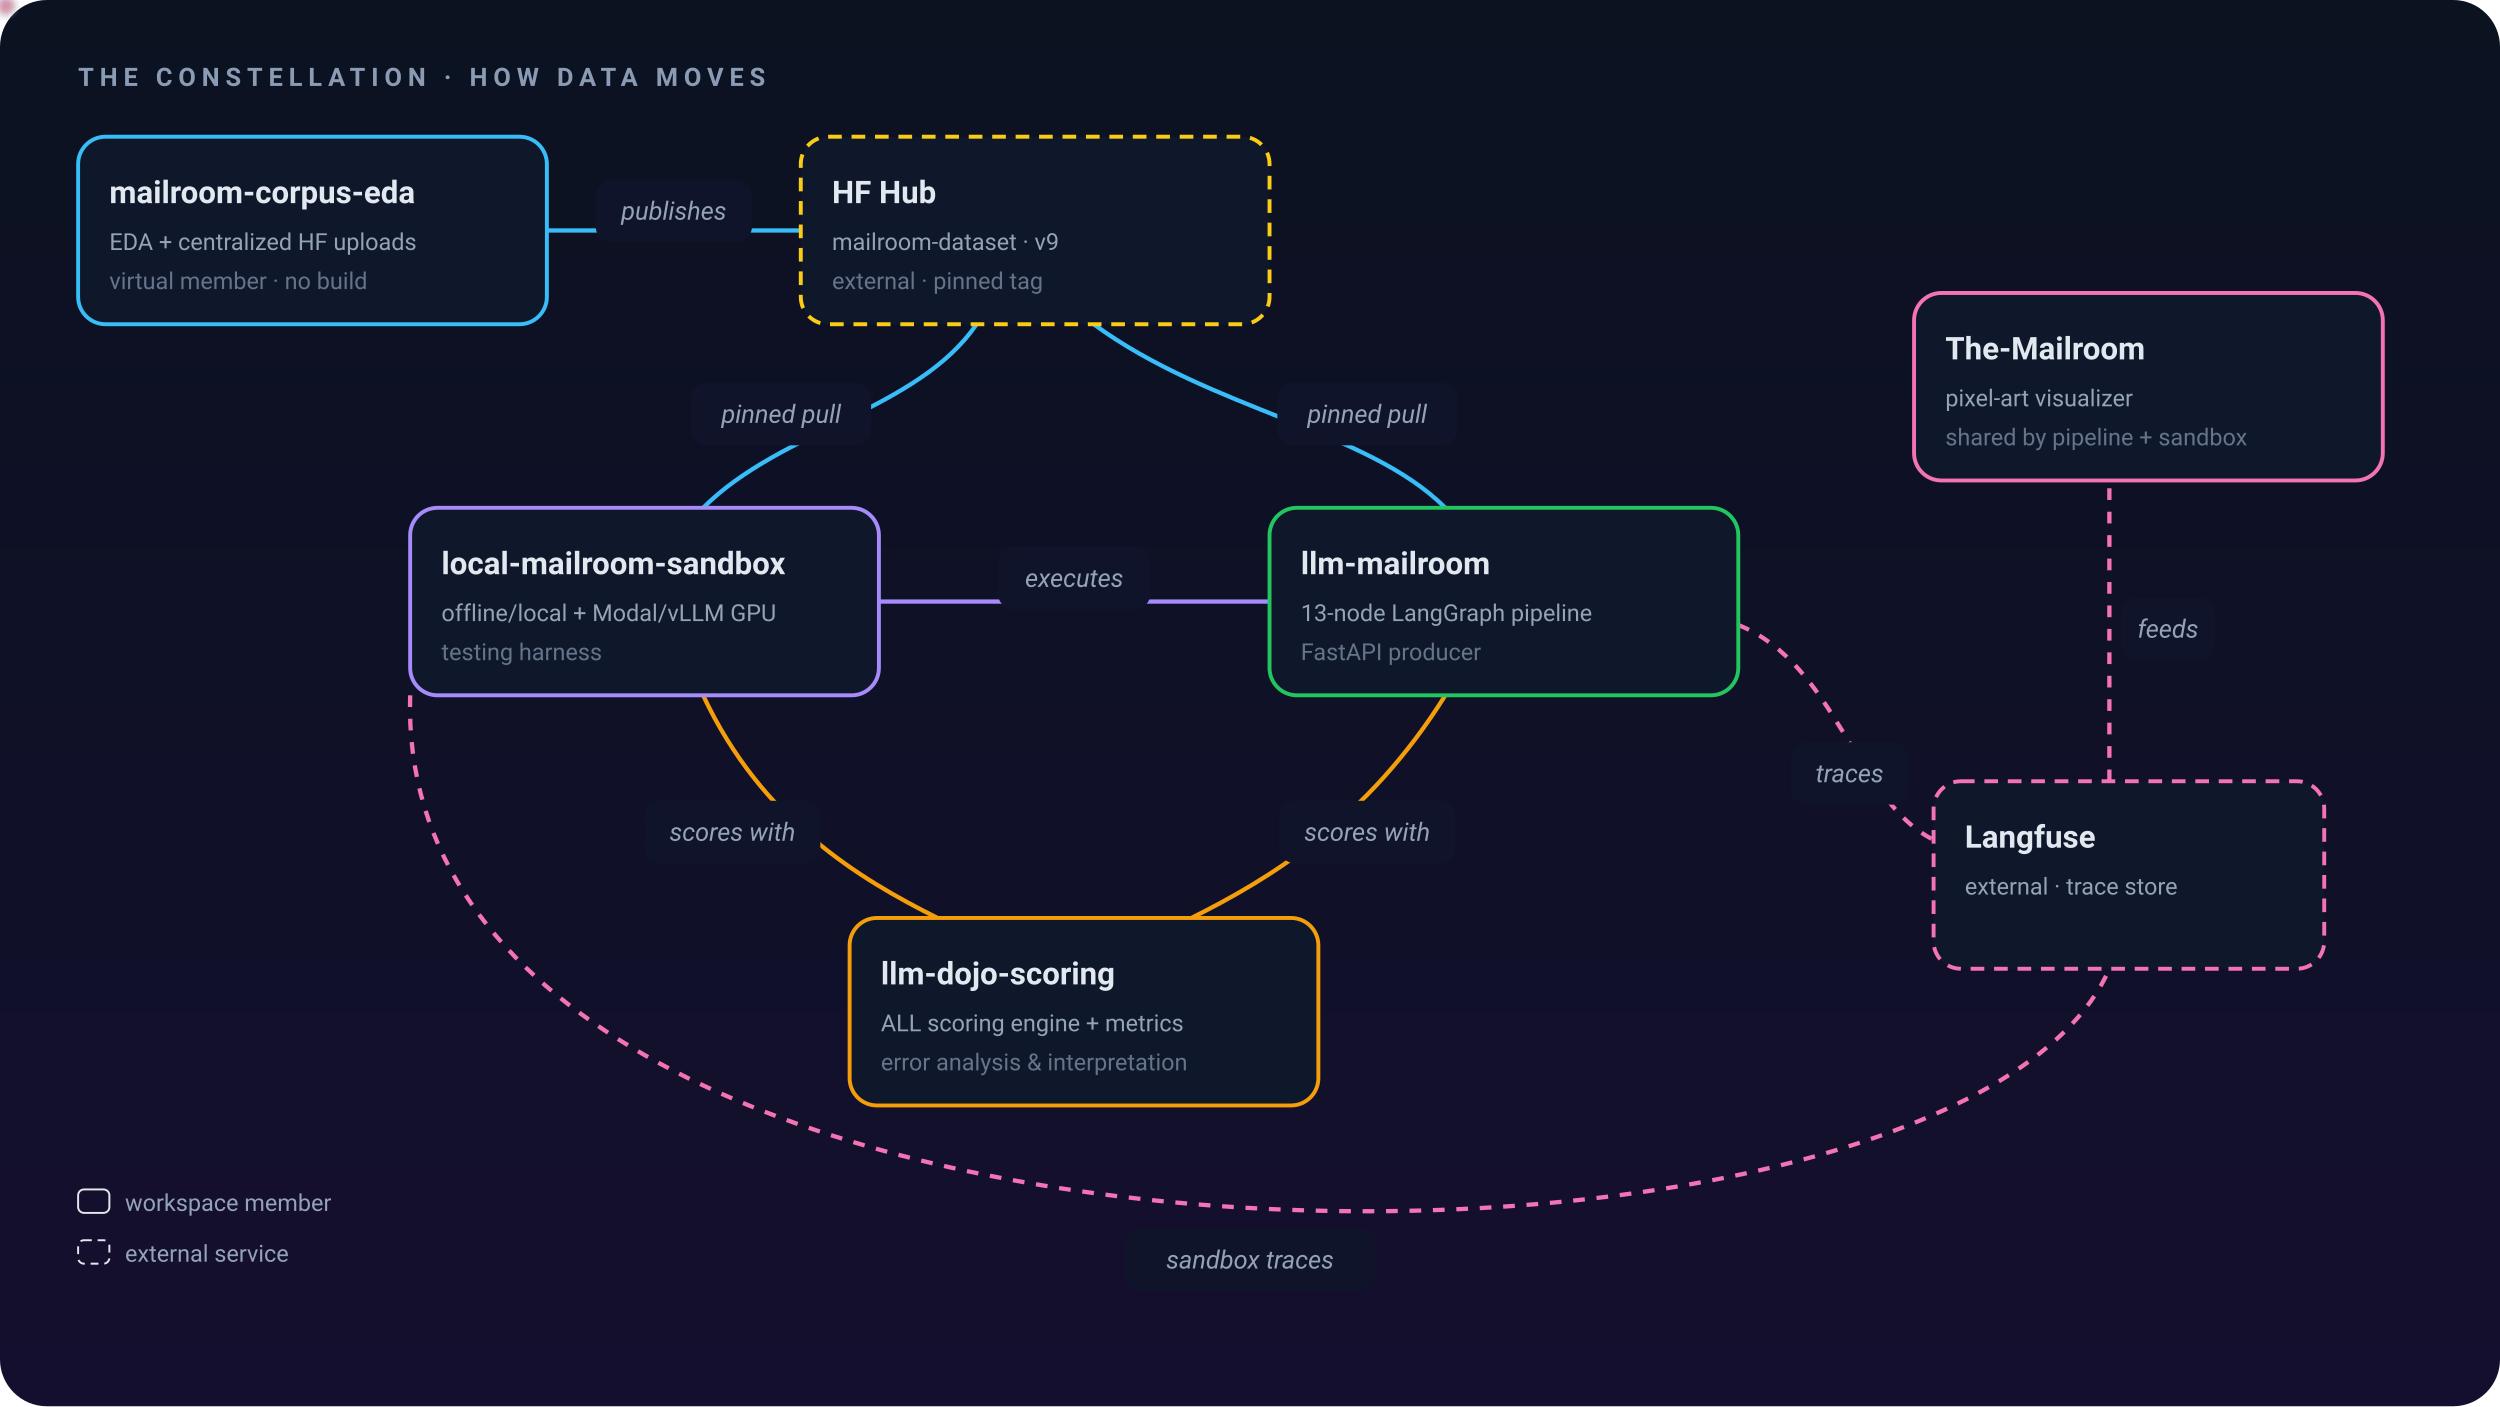
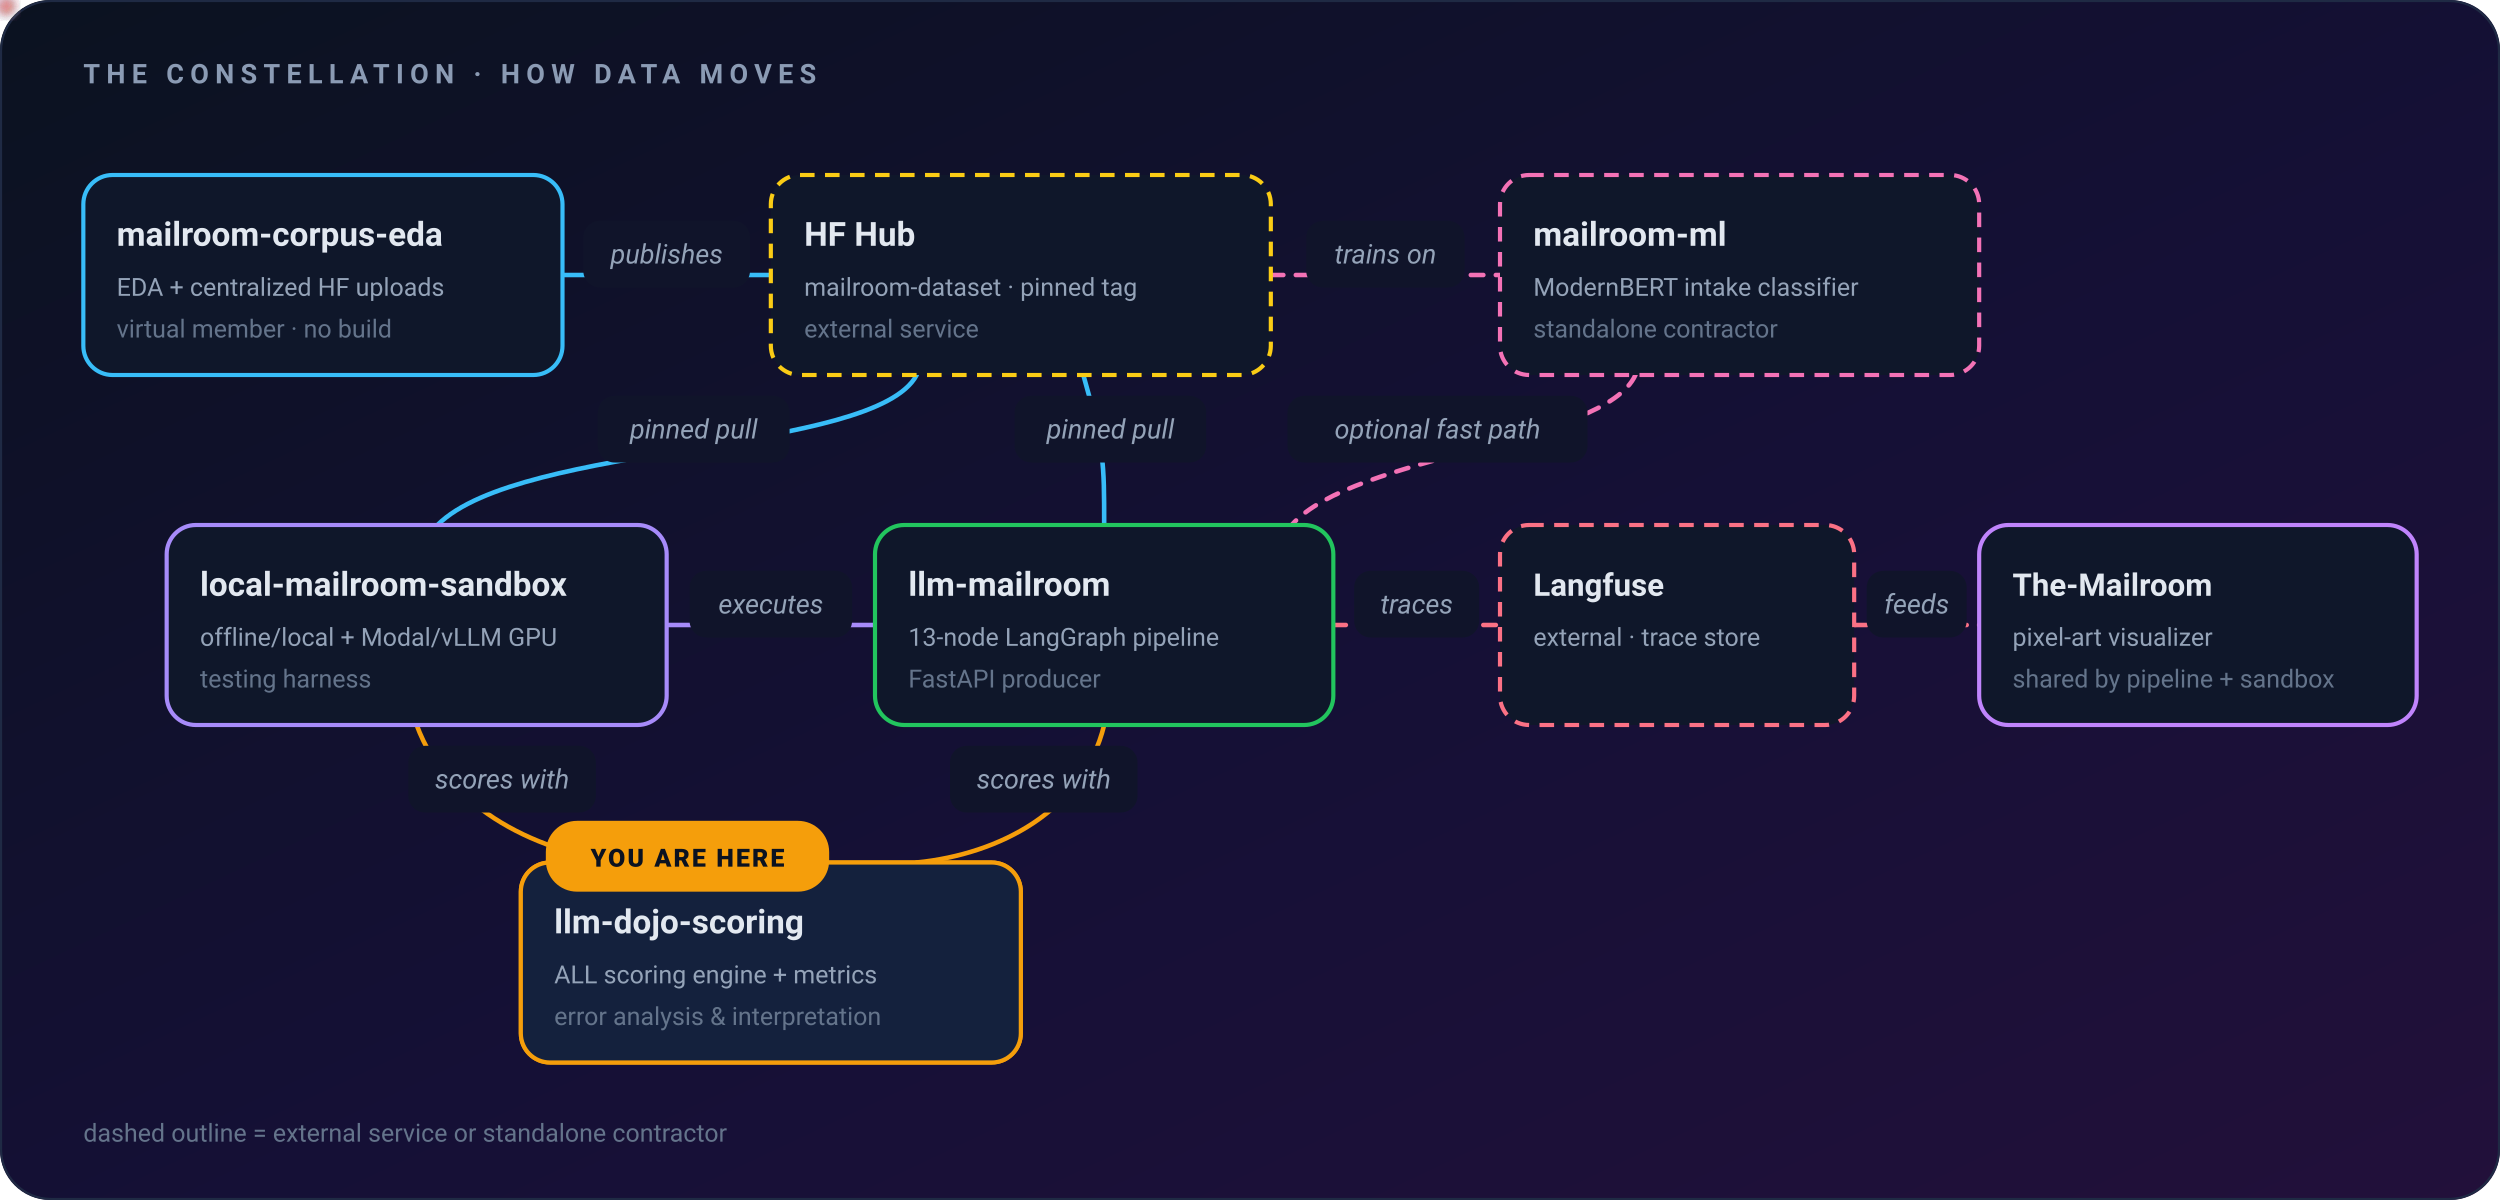
- <svg xmlns="http://www.w3.org/2000/svg" viewBox="0 0 1280 720" width="1280" height="720" role="img" aria-labelledby="t d" font-family="ui-sans-serif,-apple-system,Segoe UI,Roboto,Helvetica,Arial,sans-serif">
+ <svg xmlns="http://www.w3.org/2000/svg" viewBox="0 0 1200 576" width="1200" height="576" role="img" aria-labelledby="t d" font-family="ui-sans-serif,-apple-system,'Segoe UI',Roboto,Helvetica,Arial,sans-serif">
  <defs>
-     <linearGradient id="bg" x2="0" y2="1">
-       <stop stop-color="#0b1220" />
-       <stop offset="1" stop-color="#140f2e" />
+     <linearGradient id="bg" x1="0" y1="0" x2="1" y2="1">
+       <stop offset="0" stop-color="#0b1220" />
+       <stop offset=".55" stop-color="#151036" />
+       <stop offset="1" stop-color="#22103a" />
    </linearGradient>
+     <linearGradient id="ttl" x1="0" y1="0" x2="1" y2="0">
+       <stop offset="0" stop-color="#7dd3fc" />
+       <stop offset=".5" stop-color="#c4b5fd" />
+       <stop offset="1" stop-color="#f9a8d4" />
+     </linearGradient>
+     <radialGradient id="glow" cx=".5" cy=".5" r=".5">
+       <stop offset="0" stop-color="#a78bfa" stop-opacity=".9" />
+       <stop offset="1" stop-color="#a78bfa" stop-opacity="0" />
+     </radialGradient>
    <filter id="soft" x="-50%" y="-50%" width="200%" height="200%">
      <feGaussianBlur stdDeviation="3" />
    </filter>
+     <marker id="arr" viewBox="0 0 10 10" refX="8" refY="5" markerWidth="7" markerHeight="7" orient="auto-start-reverse">
+       <path d="M1 1 L9 5 L1 9" fill="none" stroke="#94a3b8" stroke-width="1.6" stroke-linecap="round" stroke-linejoin="round" />
+     </marker>
  </defs>
-   <style>@media(prefers-reduced-motion:reduce){.motion{display:none}}</style>
-   <rect width="1280" height="720" rx="24" fill="url(#bg)" />
-   <text x="40" y="44" font-size="13" fill="#8b9bb4" font-weight="700" letter-spacing="3">THE CONSTELLATION · HOW DATA MOVES</text>
-   <path id="e1" d="M280 118 H410" fill="none" stroke="#38bdf8" stroke-width="2.2" />
-   <path id="e2" d="M500 166 C470 210 400 220 360 260" fill="none" stroke="#38bdf8" stroke-width="2.2" />
-   <path id="e3" d="M560 166 C620 210 700 220 740 260" fill="none" stroke="#38bdf8" stroke-width="2.2" />
-   <path id="e4" d="M450 308 H650" fill="none" stroke="#a78bfa" stroke-width="2.2" />
-   <path id="e5" d="M360 356 C390 420 440 450 480 470" fill="none" stroke="#f59e0b" stroke-width="2.2" />
-   <path id="e6" d="M740 356 C700 420 650 450 610 470" fill="none" stroke="#f59e0b" stroke-width="2.2" />
-   <path id="e7" d="M890 320 C940 340 950 410 990 430" fill="none" stroke="#f472b6" stroke-width="2.2" stroke-dasharray="6 6" />
-   <path id="e8" d="M1080 400 V246" fill="none" stroke="#f472b6" stroke-width="2.2" stroke-dasharray="6 6" />
-   <path id="e9" d="M210 356 C200 680 1000 680 1080 496" fill="none" stroke="#f472b6" stroke-width="2.2" stroke-dasharray="6 6" />
-   <circle class="motion" r="5" fill="#38bdf8" filter="url(#soft)">
-     <animateMotion dur="1.4s" begin="0.0s" repeatCount="indefinite">
-       <mpath href="#e1" />
-     </animateMotion>
-   </circle>
-   <circle class="motion" r="5" fill="#38bdf8" filter="url(#soft)">
-     <animateMotion dur="1.6s" begin="0.2s" repeatCount="indefinite">
-       <mpath href="#e2" />
-     </animateMotion>
-   </circle>
-   <circle class="motion" r="5" fill="#38bdf8" filter="url(#soft)">
-     <animateMotion dur="1.8s" begin="0.4s" repeatCount="indefinite">
-       <mpath href="#e3" />
-     </animateMotion>
-   </circle>
-   <circle class="motion" r="5" fill="#a78bfa" filter="url(#soft)">
-     <animateMotion dur="2.0s" begin="0.6s" repeatCount="indefinite">
-       <mpath href="#e4" />
-     </animateMotion>
-   </circle>
-   <circle class="motion" r="5" fill="#f59e0b" filter="url(#soft)">
-     <animateMotion dur="2.2s" begin="0.8s" repeatCount="indefinite">
-       <mpath href="#e5" />
-     </animateMotion>
-   </circle>
-   <circle class="motion" r="5" fill="#f59e0b" filter="url(#soft)">
-     <animateMotion dur="2.4s" begin="1.0s" repeatCount="indefinite">
-       <mpath href="#e6" />
-     </animateMotion>
-   </circle>
-   <circle class="motion" r="5" fill="#f472b6" filter="url(#soft)">
-     <animateMotion dur="2.6s" begin="1.2s" repeatCount="indefinite">
-       <mpath href="#e7" />
-     </animateMotion>
-   </circle>
-   <circle class="motion" r="5" fill="#f472b6" filter="url(#soft)">
-     <animateMotion dur="2.8s" begin="1.4s" repeatCount="indefinite">
-       <mpath href="#e8" />
-     </animateMotion>
-   </circle>
-   <circle class="motion" r="5" fill="#f472b6" filter="url(#soft)">
-     <animateMotion dur="3.0s" begin="1.6s" repeatCount="indefinite">
-       <mpath href="#e9" />
-     </animateMotion>
-   </circle>
-   <rect class="motion" x="650" y="260" width="240" height="96" rx="14" fill="none" stroke="#22c55e">
+   <style>@media (prefers-reduced-motion: reduce){.motion{display:none}}</style>
+   <rect width="1200" height="576" rx="24" fill="url(#bg)" />
+   <rect x=".5" y=".5" width="1199" height="575" rx="24" fill="none" stroke="#1f2a44" />
+   <text x="40" y="40" font-size="13" fill="#8b9bb4" font-weight="700" letter-spacing="3">THE CONSTELLATION · HOW DATA MOVES</text>
+   <g fill="none" stroke-width="2.2" stroke-linecap="round">
+     <path id="e1" d="M270 132 H370" stroke="#38bdf8" />
+     <path id="e2" d="M440 180 C420 218 250 212 210 252" stroke="#38bdf8" />
+     <path id="e3" d="M520 180 C530 215 530 222 530 252" stroke="#38bdf8" />
+     <path id="e4" d="M610 132 H720" stroke="#f472b6" stroke-dasharray="6 6" />
+     <path id="e5" d="M785 180 C770 213 650 218 620 252" stroke="#f472b6" stroke-dasharray="6 6" />
+     <path id="e6" d="M320 300 H420" stroke="#a78bfa" />
+     <path id="e7" d="M200 348 C215 389 260 410 300 414" stroke="#f59e0b" />
+     <path id="e8" d="M530 348 C520 389 480 410 440 414" stroke="#f59e0b" />
+     <path id="e9" d="M640 300 H720" stroke="#fb7185" stroke-dasharray="6 6" />
+     <path id="e10" d="M890 300 H950" stroke="#fb7185" stroke-dasharray="6 6" />
+   </g>
+   <g data-particles="">
+     <circle class="motion" r="5" fill="#38bdf8" filter="url(#soft)">
+       <animateMotion dur="1.3s" begin="0s" repeatCount="indefinite">
+         <mpath href="#e1" />
+       </animateMotion>
+     </circle>
+     <circle class="motion" r="5" fill="#38bdf8" filter="url(#soft)">
+       <animateMotion dur="1.6s" begin="0.3s" repeatCount="indefinite">
+         <mpath href="#e2" />
+       </animateMotion>
+     </circle>
+     <circle class="motion" r="5" fill="#38bdf8" filter="url(#soft)">
+       <animateMotion dur="1.8s" begin="0.6s" repeatCount="indefinite">
+         <mpath href="#e3" />
+       </animateMotion>
+     </circle>
+     <circle class="motion" r="5" fill="#f472b6" filter="url(#soft)">
+       <animateMotion dur="2s" begin="0.9s" repeatCount="indefinite">
+         <mpath href="#e4" />
+       </animateMotion>
+     </circle>
+     <circle class="motion" r="5" fill="#f472b6" filter="url(#soft)">
+       <animateMotion dur="1.3s" begin="1.2s" repeatCount="indefinite">
+         <mpath href="#e5" />
+       </animateMotion>
+     </circle>
+     <circle class="motion" r="5" fill="#a78bfa" filter="url(#soft)">
+       <animateMotion dur="1.6s" begin="0s" repeatCount="indefinite">
+         <mpath href="#e6" />
+       </animateMotion>
+     </circle>
+     <circle class="motion" r="5" fill="#f59e0b" filter="url(#soft)">
+       <animateMotion dur="1.8s" begin="0.3s" repeatCount="indefinite">
+         <mpath href="#e7" />
+       </animateMotion>
+     </circle>
+     <circle class="motion" r="5" fill="#f59e0b" filter="url(#soft)">
+       <animateMotion dur="2s" begin="0.6s" repeatCount="indefinite">
+         <mpath href="#e8" />
+       </animateMotion>
+     </circle>
+     <circle class="motion" r="5" fill="#fb7185" filter="url(#soft)">
+       <animateMotion dur="1.3s" begin="0.9s" repeatCount="indefinite">
+         <mpath href="#e9" />
+       </animateMotion>
+     </circle>
+     <circle class="motion" r="5" fill="#fb7185" filter="url(#soft)">
+       <animateMotion dur="1.6s" begin="1.2s" repeatCount="indefinite">
+         <mpath href="#e10" />
+       </animateMotion>
+     </circle>
+   </g>
+   <rect class="motion" x="250" y="414" width="240" height="96" rx="14" fill="none" stroke="#f59e0b" stroke-width="2">
+     <animate attributeName="stroke-opacity" values=".8;0;.8" dur="2.4s" repeatCount="indefinite" />
    <animate attributeName="stroke-width" values="2;9;2" dur="2.4s" repeatCount="indefinite" />
  </rect>
  <g data-node="eda">
-     <rect x="40" y="70" width="240" height="96" rx="14" fill="#0f172a" stroke="#38bdf8" stroke-width="2" />
-     <text x="56" y="104" font-size="16" fill="#e2e8f0" font-weight="700">mailroom-corpus-eda</text>
-     <text x="56" y="128" font-size="12" fill="#94a3b8" font-weight="400">EDA + centralized HF uploads</text>
-     <text x="56" y="148" font-size="12" fill="#64748b" font-weight="400">virtual member · no build</text>
+     <rect x="40" y="84" width="230" height="96" rx="14" fill="#0f172a" stroke="#38bdf8" stroke-width="2" />
+     <text x="56" y="118" font-size="16" fill="#e2e8f0" font-weight="700">mailroom-corpus-eda</text>
+     <text x="56" y="142" font-size="12" fill="#94a3b8">EDA + centralized HF uploads</text>
+     <text x="56" y="162" font-size="12" fill="#64748b">virtual member · no build</text>
  </g>
  <g data-node="hf">
-     <rect x="410" y="70" width="240" height="96" rx="14" fill="#0f172a" stroke="#facc15" stroke-width="2" stroke-dasharray="7 5" />
-     <text x="426" y="104" font-size="16" fill="#e2e8f0" font-weight="700">HF Hub</text>
-     <text x="426" y="128" font-size="12" fill="#94a3b8" font-weight="400">mailroom-dataset · v9</text>
-     <text x="426" y="148" font-size="12" fill="#64748b" font-weight="400">external · pinned tag</text>
+     <rect x="370" y="84" width="240" height="96" rx="14" fill="#0f172a" stroke="#facc15" stroke-width="2" stroke-dasharray="7 5" />
+     <text x="386" y="118" font-size="16" fill="#e2e8f0" font-weight="700">HF Hub</text>
+     <text x="386" y="142" font-size="12" fill="#94a3b8">mailroom-dataset · pinned tag</text>
+     <text x="386" y="162" font-size="12" fill="#64748b">external service</text>
+   </g>
+   <g data-node="ml">
+     <rect x="720" y="84" width="230" height="96" rx="14" fill="#0f172a" stroke="#f472b6" stroke-width="2" stroke-dasharray="7 5" />
+     <text x="736" y="118" font-size="16" fill="#e2e8f0" font-weight="700">mailroom-ml</text>
+     <text x="736" y="142" font-size="12" fill="#94a3b8">ModernBERT intake classifier</text>
+     <text x="736" y="162" font-size="12" fill="#64748b">standalone contractor</text>
  </g>
  <g data-node="sandbox">
-     <rect x="210" y="260" width="240" height="96" rx="14" fill="#0f172a" stroke="#a78bfa" stroke-width="2" />
-     <text x="226" y="294" font-size="16" fill="#e2e8f0" font-weight="700">local-mailroom-sandbox</text>
-     <text x="226" y="318" font-size="12" fill="#94a3b8" font-weight="400">offline/local + Modal/vLLM GPU</text>
-     <text x="226" y="338" font-size="12" fill="#64748b" font-weight="400">testing harness</text>
+     <rect x="80" y="252" width="240" height="96" rx="14" fill="#0f172a" stroke="#a78bfa" stroke-width="2" />
+     <text x="96" y="286" font-size="16" fill="#e2e8f0" font-weight="700">local-mailroom-sandbox</text>
+     <text x="96" y="310" font-size="12" fill="#94a3b8">offline/local + Modal/vLLM GPU</text>
+     <text x="96" y="330" font-size="12" fill="#64748b">testing harness</text>
  </g>
  <g data-node="pipeline">
-     <rect x="650" y="260" width="240" height="96" rx="14" fill="#0f172a" stroke="#22c55e" stroke-width="2" />
-     <text x="666" y="294" font-size="16" fill="#e2e8f0" font-weight="700">llm-mailroom</text>
-     <text x="666" y="318" font-size="12" fill="#94a3b8" font-weight="400">13-node LangGraph pipeline</text>
-     <text x="666" y="338" font-size="12" fill="#64748b" font-weight="400">FastAPI producer</text>
+     <rect x="420" y="252" width="220" height="96" rx="14" fill="#0f172a" stroke="#22c55e" stroke-width="2" />
+     <text x="436" y="286" font-size="16" fill="#e2e8f0" font-weight="700">llm-mailroom</text>
+     <text x="436" y="310" font-size="12" fill="#94a3b8">13-node LangGraph pipeline</text>
+     <text x="436" y="330" font-size="12" fill="#64748b">FastAPI producer</text>
+   </g>
+   <g data-node="langfuse">
+     <rect x="720" y="252" width="170" height="96" rx="14" fill="#0f172a" stroke="#fb7185" stroke-width="2" stroke-dasharray="7 5" />
+     <text x="736" y="286" font-size="15" fill="#e2e8f0" font-weight="700">Langfuse</text>
+     <text x="736" y="310" font-size="12" fill="#94a3b8">external · trace store</text>
+   </g>
+   <g data-node="viz">
+     <rect x="950" y="252" width="210" height="96" rx="14" fill="#0f172a" stroke="#c084fc" stroke-width="2" />
+     <text x="966" y="286" font-size="15" fill="#e2e8f0" font-weight="700">The-Mailroom</text>
+     <text x="966" y="310" font-size="12" fill="#94a3b8">pixel-art visualizer</text>
+     <text x="966" y="330" font-size="12" fill="#64748b">shared by pipeline + sandbox</text>
  </g>
  <g data-node="dojo">
-     <rect x="435" y="470" width="240" height="96" rx="14" fill="#0f172a" stroke="#f59e0b" stroke-width="2" />
-     <text x="451" y="504" font-size="16" fill="#e2e8f0" font-weight="700">llm-dojo-scoring</text>
-     <text x="451" y="528" font-size="12" fill="#94a3b8" font-weight="400">ALL scoring engine + metrics</text>
-     <text x="451" y="548" font-size="12" fill="#64748b" font-weight="400">error analysis &amp; interpretation</text>
+     <rect x="250" y="414" width="240" height="96" rx="14" fill="#14213d" stroke="#f59e0b" stroke-width="2" />
+     <text x="266" y="448" font-size="16" fill="#e2e8f0" font-weight="700">llm-dojo-scoring</text>
+     <text x="266" y="472" font-size="12" fill="#94a3b8">ALL scoring engine + metrics</text>
+     <text x="266" y="492" font-size="12" fill="#64748b">error analysis &amp; interpretation</text>
  </g>
-   <g data-node="langfuse">
-     <rect x="990" y="400" width="200" height="96" rx="14" fill="#0f172a" stroke="#f472b6" stroke-width="2" stroke-dasharray="7 5" />
-     <text x="1006" y="434" font-size="16" fill="#e2e8f0" font-weight="700">Langfuse</text>
-     <text x="1006" y="458" font-size="12" fill="#94a3b8" font-weight="400">external · trace store</text>
+   <g data-edge-label="e1" transform="translate(320 122)">
+     <rect data-callout-box="" x="-40.0" y="-16" width="80" height="32" rx="8" fill="#10142a" />
+     <text x="0" y="4.5" font-size="13" fill="#94a3b8" text-anchor="middle" font-style="italic">publishes</text>
  </g>
-   <g data-node="viz">
-     <rect x="980" y="150" width="240" height="96" rx="14" fill="#0f172a" stroke="#f472b6" stroke-width="2" />
-     <text x="996" y="184" font-size="16" fill="#e2e8f0" font-weight="700">The-Mailroom</text>
-     <text x="996" y="208" font-size="12" fill="#94a3b8" font-weight="400">pixel-art visualizer</text>
-     <text x="996" y="228" font-size="12" fill="#64748b" font-weight="400">shared by pipeline + sandbox</text>
+   <g data-edge-label="e2" transform="translate(333 206)">
+     <rect data-callout-box="" x="-46.0" y="-16" width="92" height="32" rx="8" fill="#10142a" />
+     <text x="0" y="4.5" font-size="13" fill="#94a3b8" text-anchor="middle" font-style="italic">pinned pull</text>
  </g>
-   <g data-edge-label="e1" transform="translate(345 108)">
-     <rect data-callout-box="" x="-40.0" y="-16" width="80" height="32" rx="8" fill="#10142a" />
-     <text x="0" y="4.5" font-size="13" fill="#94a3b8" font-weight="400" text-anchor="middle" font-style="italic">publishes</text>
+   <g data-edge-label="e3" transform="translate(533 206)">
+     <rect data-callout-box="" x="-46.0" y="-16" width="92" height="32" rx="8" fill="#10142a" />
+     <text x="0" y="4.5" font-size="13" fill="#94a3b8" text-anchor="middle" font-style="italic">pinned pull</text>
  </g>
-   <g data-edge-label="e2" transform="translate(400 212)">
-     <rect data-callout-box="" x="-46.0" y="-16" width="92" height="32" rx="8" fill="#10142a" />
-     <text x="0" y="4.5" font-size="13" fill="#94a3b8" font-weight="400" text-anchor="middle" font-style="italic">pinned pull</text>
+   <g data-edge-label="e4" transform="translate(665 122)">
+     <rect data-callout-box="" x="-38.0" y="-16" width="76" height="32" rx="8" fill="#10142a" />
+     <text x="0" y="4.5" font-size="13" fill="#94a3b8" text-anchor="middle" font-style="italic">trains on</text>
  </g>
-   <g data-edge-label="e3" transform="translate(700 212)">
-     <rect data-callout-box="" x="-46.0" y="-16" width="92" height="32" rx="8" fill="#10142a" />
-     <text x="0" y="4.5" font-size="13" fill="#94a3b8" font-weight="400" text-anchor="middle" font-style="italic">pinned pull</text>
+   <g data-edge-label="e5" transform="translate(690 206)">
+     <rect data-callout-box="" x="-72.0" y="-16" width="144" height="32" rx="8" fill="#10142a" />
+     <text x="0" y="4.5" font-size="13" fill="#94a3b8" text-anchor="middle" font-style="italic">optional fast path</text>
  </g>
-   <g data-edge-label="e4" transform="translate(550 296)">
+   <g data-edge-label="e6" transform="translate(370 290)">
    <rect data-callout-box="" x="-39.0" y="-16" width="78" height="32" rx="8" fill="#10142a" />
-     <text x="0" y="4.5" font-size="13" fill="#94a3b8" font-weight="400" text-anchor="middle" font-style="italic">executes</text>
+     <text x="0" y="4.5" font-size="13" fill="#94a3b8" text-anchor="middle" font-style="italic">executes</text>
  </g>
-   <g data-edge-label="e5" transform="translate(375 426)">
+   <g data-edge-label="e7" transform="translate(241 374)">
    <rect data-callout-box="" x="-45.0" y="-16" width="90" height="32" rx="8" fill="#10142a" />
-     <text x="0" y="4.5" font-size="13" fill="#94a3b8" font-weight="400" text-anchor="middle" font-style="italic">scores with</text>
+     <text x="0" y="4.5" font-size="13" fill="#94a3b8" text-anchor="middle" font-style="italic">scores with</text>
  </g>
-   <g data-edge-label="e6" transform="translate(700 426)">
+   <g data-edge-label="e8" transform="translate(501 374)">
    <rect data-callout-box="" x="-45.0" y="-16" width="90" height="32" rx="8" fill="#10142a" />
-     <text x="0" y="4.5" font-size="13" fill="#94a3b8" font-weight="400" text-anchor="middle" font-style="italic">scores with</text>
+     <text x="0" y="4.5" font-size="13" fill="#94a3b8" text-anchor="middle" font-style="italic">scores with</text>
  </g>
-   <g data-edge-label="e7" transform="translate(947 396)">
+   <g data-edge-label="e9" transform="translate(680 290)">
    <rect data-callout-box="" x="-30.0" y="-16" width="60" height="32" rx="8" fill="#10142a" />
-     <text x="0" y="4.5" font-size="13" fill="#94a3b8" font-weight="400" text-anchor="middle" font-style="italic">traces</text>
+     <text x="0" y="4.5" font-size="13" fill="#94a3b8" text-anchor="middle" font-style="italic">traces</text>
  </g>
-   <g data-edge-label="e8" transform="translate(1110 322)">
+   <g data-edge-label="e10" transform="translate(920 290)">
    <rect data-callout-box="" x="-24.0" y="-16" width="48" height="32" rx="8" fill="#10142a" />
-     <text x="0" y="4.5" font-size="13" fill="#94a3b8" font-weight="400" text-anchor="middle" font-style="italic">feeds</text>
+     <text x="0" y="4.5" font-size="13" fill="#94a3b8" text-anchor="middle" font-style="italic">feeds</text>
  </g>
-   <g data-edge-label="e9" transform="translate(640 645)">
-     <rect data-callout-box="" x="-64.0" y="-16" width="128" height="32" rx="8" fill="#10142a" />
-     <text x="0" y="4.5" font-size="13" fill="#94a3b8" font-weight="400" text-anchor="middle" font-style="italic">sandbox traces</text>
+   <g data-current-badge="dojo">
+     <rect x="262" y="394" width="136" height="34" rx="15" fill="#f59e0b" />
+     <text x="330" y="416" font-size="12" fill="#0b1220" font-weight="800" text-anchor="middle" letter-spacing="1">YOU ARE HERE</text>
  </g>
-   <rect x="40" y="609" width="16" height="12" rx="3" fill="none" stroke="#e2e8f0" />
-   <text x="64" y="620" font-size="12" fill="#94a3b8" font-weight="400">workspace member</text>
-   <rect x="40" y="635" width="16" height="12" rx="3" fill="none" stroke="#e2e8f0" stroke-dasharray="4 3" />
-   <text x="64" y="646" font-size="12" fill="#94a3b8" font-weight="400">external service</text>
+   <text x="40" y="548" font-size="12" fill="#64748b" data-legend="">dashed outline = external service or standalone contractor</text>
</svg>
